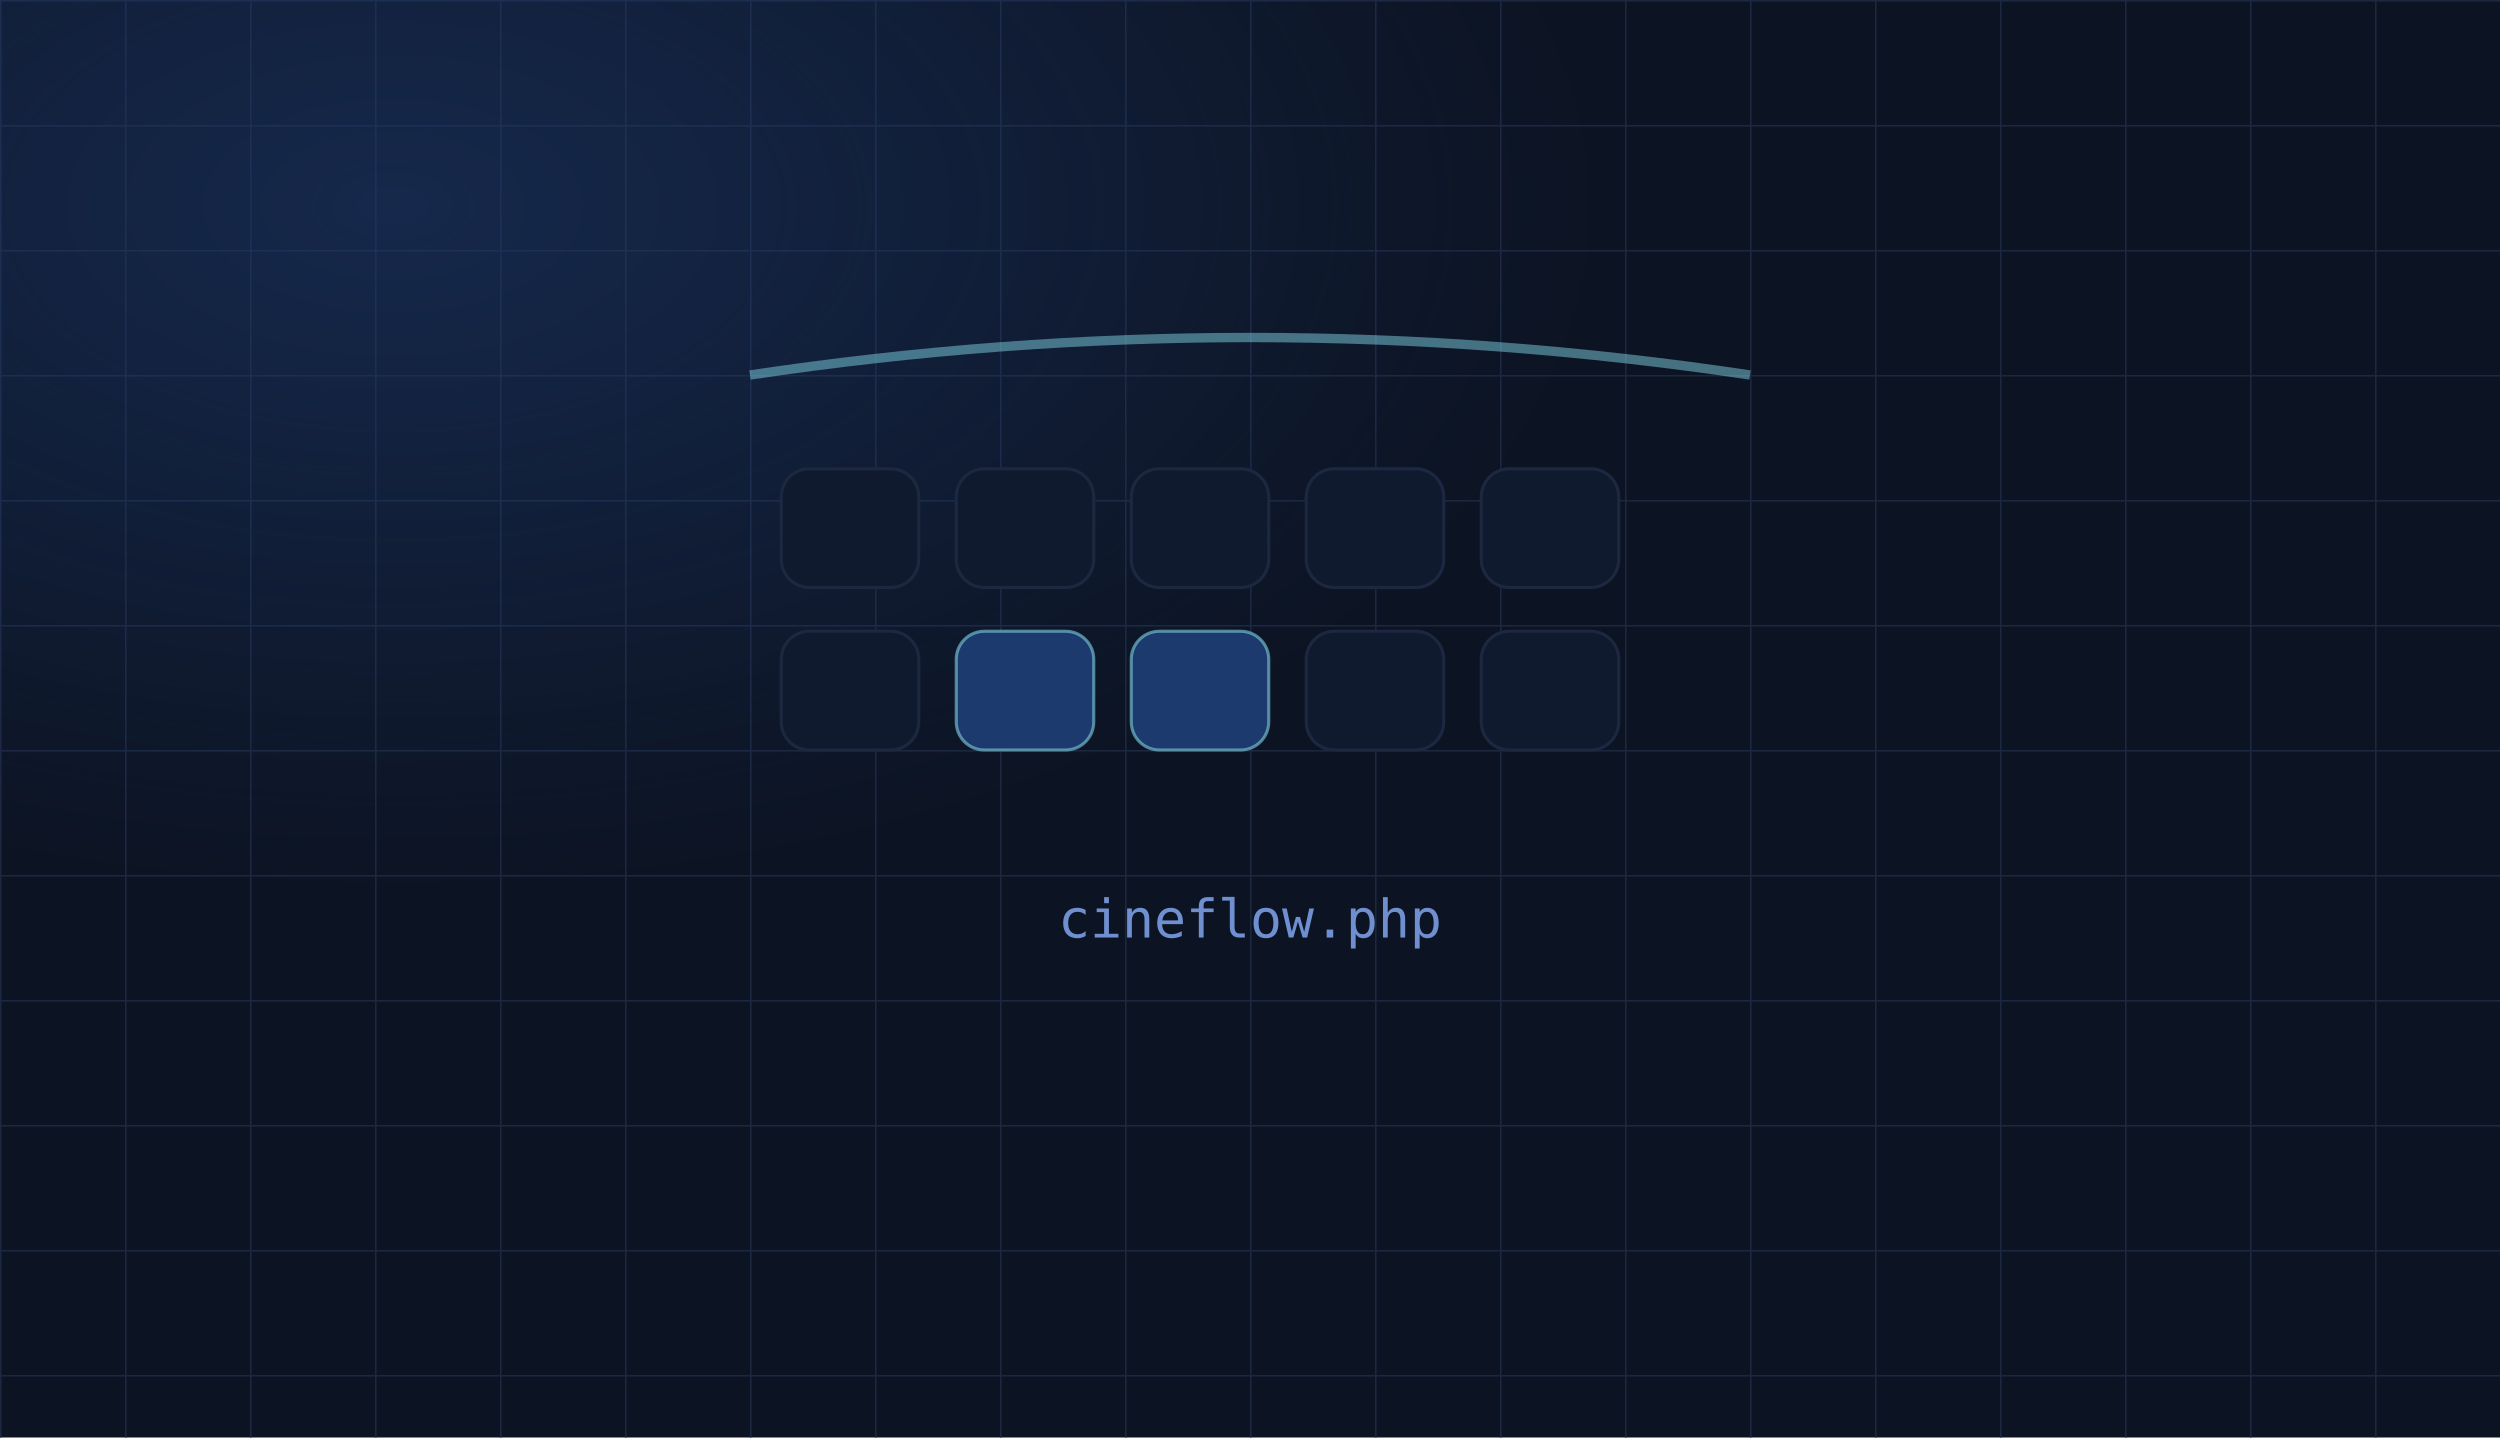
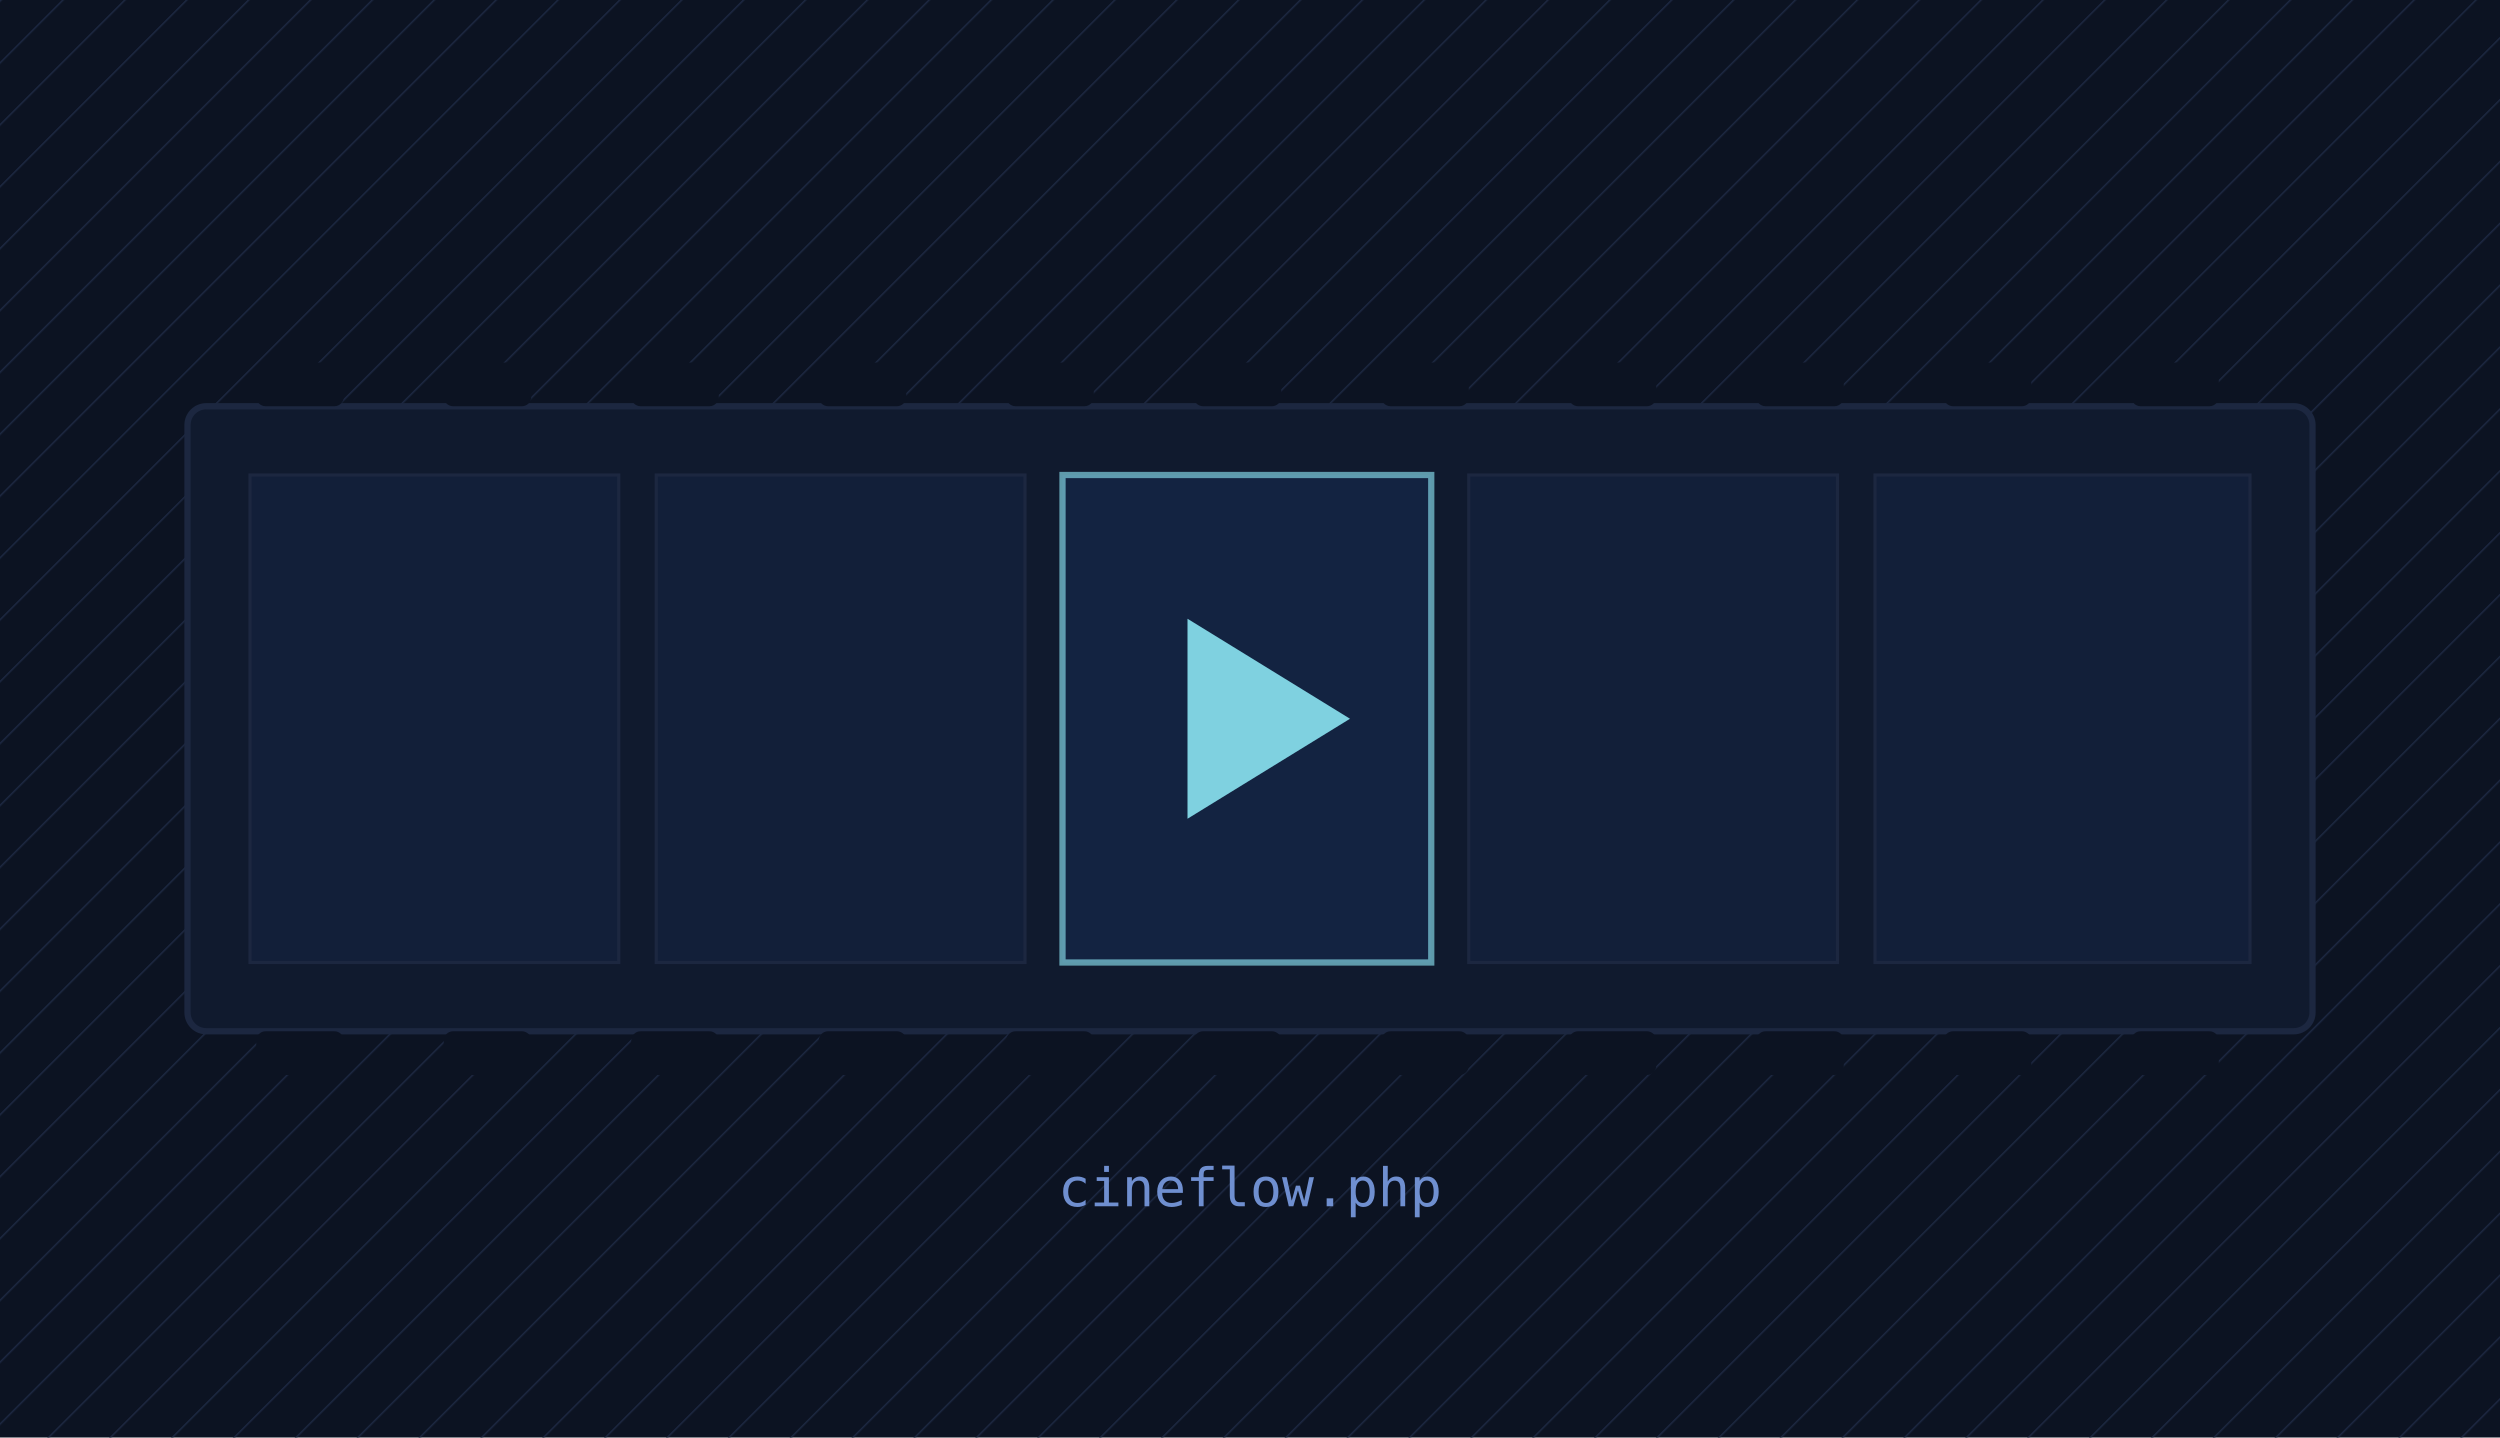
<svg xmlns="http://www.w3.org/2000/svg" width="800" height="460" viewBox="0 0 800 460">
  <defs>
-     <radialGradient id="glow" cx="16%" cy="14%" r="70%">
-       <stop offset="0%" stop-color="#1d3a6e" stop-opacity=".55" />
-       <stop offset="70%" stop-color="#1d3a6e" stop-opacity="0" />
-     </radialGradient>
-     <pattern id="grid" width="40" height="40" patternUnits="userSpaceOnUse">
-       <path d="M40 0H0V40" fill="none" stroke="#1c2740" stroke-width="1" />
+     <pattern id="hatch" width="14" height="14" patternUnits="userSpaceOnUse" patternTransform="rotate(45)">
+       <line x1="0" y1="0" x2="0" y2="14" stroke="#1c2740" stroke-width="1" />
    </pattern>
  </defs>
  <rect width="800" height="460" fill="#0c1322" />
-   <rect width="800" height="460" fill="url(#grid)" />
-   <rect width="800" height="460" fill="url(#glow)" />
-   <g fill="#101a2e" stroke="#1c2740">
-     <rect x="250" y="150" width="44" height="38" rx="9" />
-     <rect x="306" y="150" width="44" height="38" rx="9" />
-     <rect x="362" y="150" width="44" height="38" rx="9" />
-     <rect x="418" y="150" width="44" height="38" rx="9" />
-     <rect x="474" y="150" width="44" height="38" rx="9" />
-     <rect x="250" y="202" width="44" height="38" rx="9" />
-     <rect x="418" y="202" width="44" height="38" rx="9" />
-     <rect x="474" y="202" width="44" height="38" rx="9" />
+   <rect width="800" height="460" fill="url(#hatch)" />
+   <g transform="translate(60, 130)">
+     <rect width="680" height="200" fill="#101a2e" stroke="#1c2740" stroke-width="2" rx="6" />
+     <g fill="#0c1322">
+       <rect x="22" y="-14" width="28" height="14" rx="3" />
+       <rect x="82" y="-14" width="28" height="14" rx="3" />
+       <rect x="142" y="-14" width="28" height="14" rx="3" />
+       <rect x="202" y="-14" width="28" height="14" rx="3" />
+       <rect x="262" y="-14" width="28" height="14" rx="3" />
+       <rect x="322" y="-14" width="28" height="14" rx="3" />
+       <rect x="382" y="-14" width="28" height="14" rx="3" />
+       <rect x="442" y="-14" width="28" height="14" rx="3" />
+       <rect x="502" y="-14" width="28" height="14" rx="3" />
+       <rect x="562" y="-14" width="28" height="14" rx="3" />
+       <rect x="622" y="-14" width="28" height="14" rx="3" />
+     </g>
+     <g fill="#0c1322">
+       <rect x="22" y="200" width="28" height="14" rx="3" />
+       <rect x="82" y="200" width="28" height="14" rx="3" />
+       <rect x="142" y="200" width="28" height="14" rx="3" />
+       <rect x="202" y="200" width="28" height="14" rx="3" />
+       <rect x="262" y="200" width="28" height="14" rx="3" />
+       <rect x="322" y="200" width="28" height="14" rx="3" />
+       <rect x="382" y="200" width="28" height="14" rx="3" />
+       <rect x="442" y="200" width="28" height="14" rx="3" />
+       <rect x="502" y="200" width="28" height="14" rx="3" />
+       <rect x="562" y="200" width="28" height="14" rx="3" />
+       <rect x="622" y="200" width="28" height="14" rx="3" />
+     </g>
+     <g>
+       <rect x="20" y="22" width="118" height="156" fill="#1d3a6e" fill-opacity=".18" stroke="#1c2740" />
+       <rect x="150" y="22" width="118" height="156" fill="#1d3a6e" fill-opacity=".18" stroke="#1c2740" />
+       <rect x="280" y="22" width="118" height="156" fill="#1d3a6e" fill-opacity=".30" stroke="#7fd1e0" stroke-opacity=".7" stroke-width="2" />
+       <rect x="410" y="22" width="118" height="156" fill="#1d3a6e" fill-opacity=".18" stroke="#1c2740" />
+       <rect x="540" y="22" width="120" height="156" fill="#1d3a6e" fill-opacity=".18" stroke="#1c2740" />
+     </g>
+     <polygon points="320,68 320,132 372,100" fill="#7fd1e0" />
  </g>
-   <g fill="#1d3a6e" stroke="#7fd1e0" stroke-opacity=".6">
-     <rect x="306" y="202" width="44" height="38" rx="9" />
-     <rect x="362" y="202" width="44" height="38" rx="9" />
-   </g>
-   <path d="M240 120 Q400 96 560 120" fill="none" stroke="#7fd1e0" stroke-opacity=".5" stroke-width="3" />
-   <text x="400" y="300" font-family="ui-monospace,Menlo,Monaco,monospace" font-size="17" fill="#6f8fd0" text-anchor="middle">cineflow.php</text>
+   <text x="400" y="386" font-family="ui-monospace,Menlo,Monaco,monospace" font-size="17" fill="#6f8fd0" text-anchor="middle">cineflow.php</text>
</svg>
